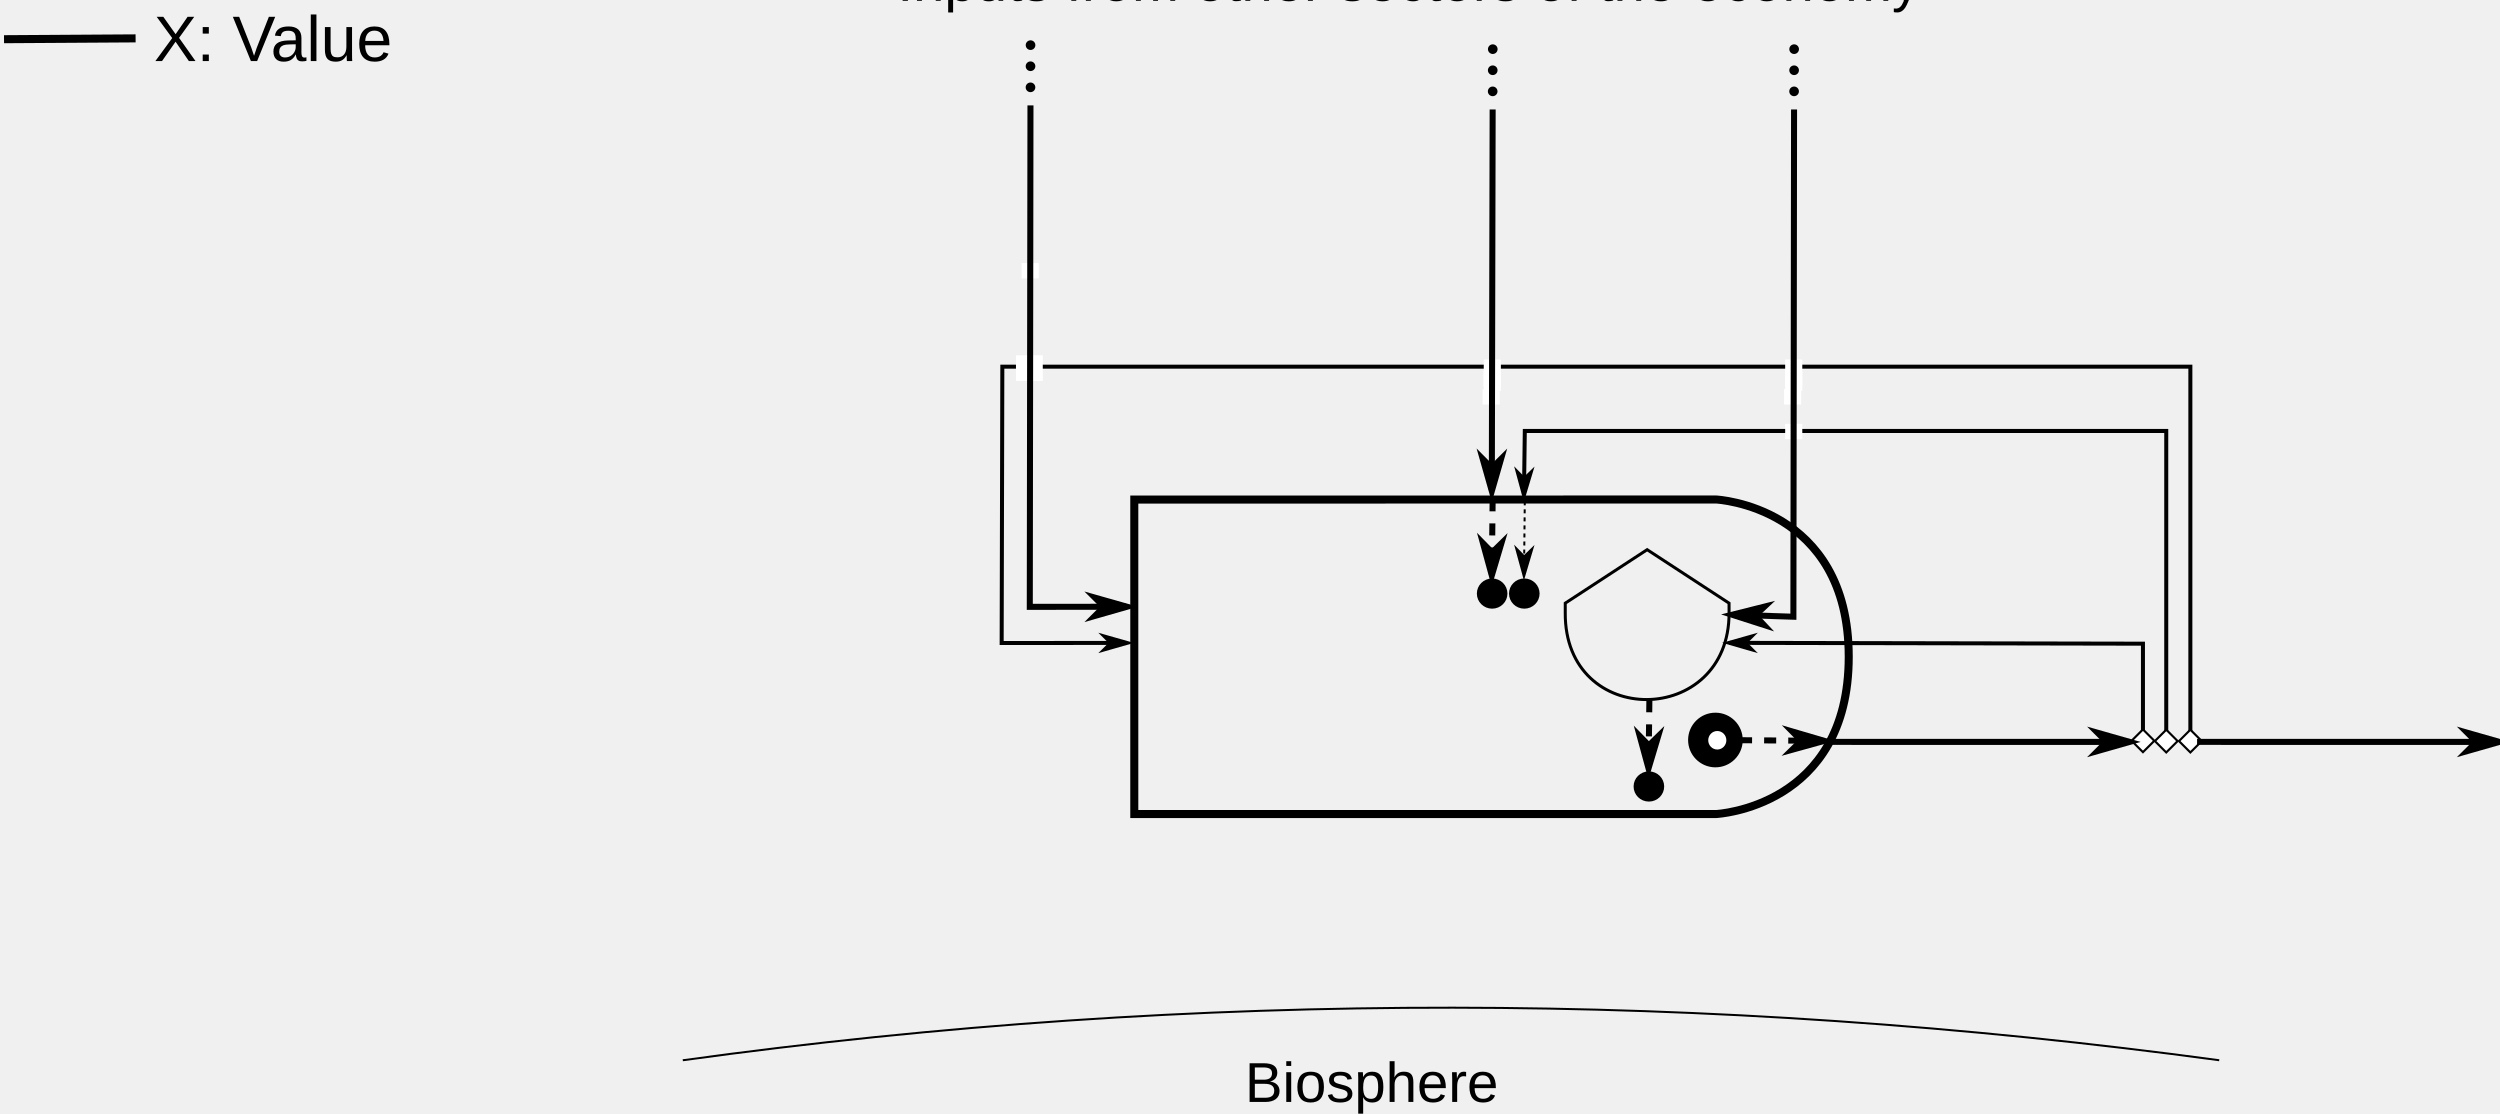
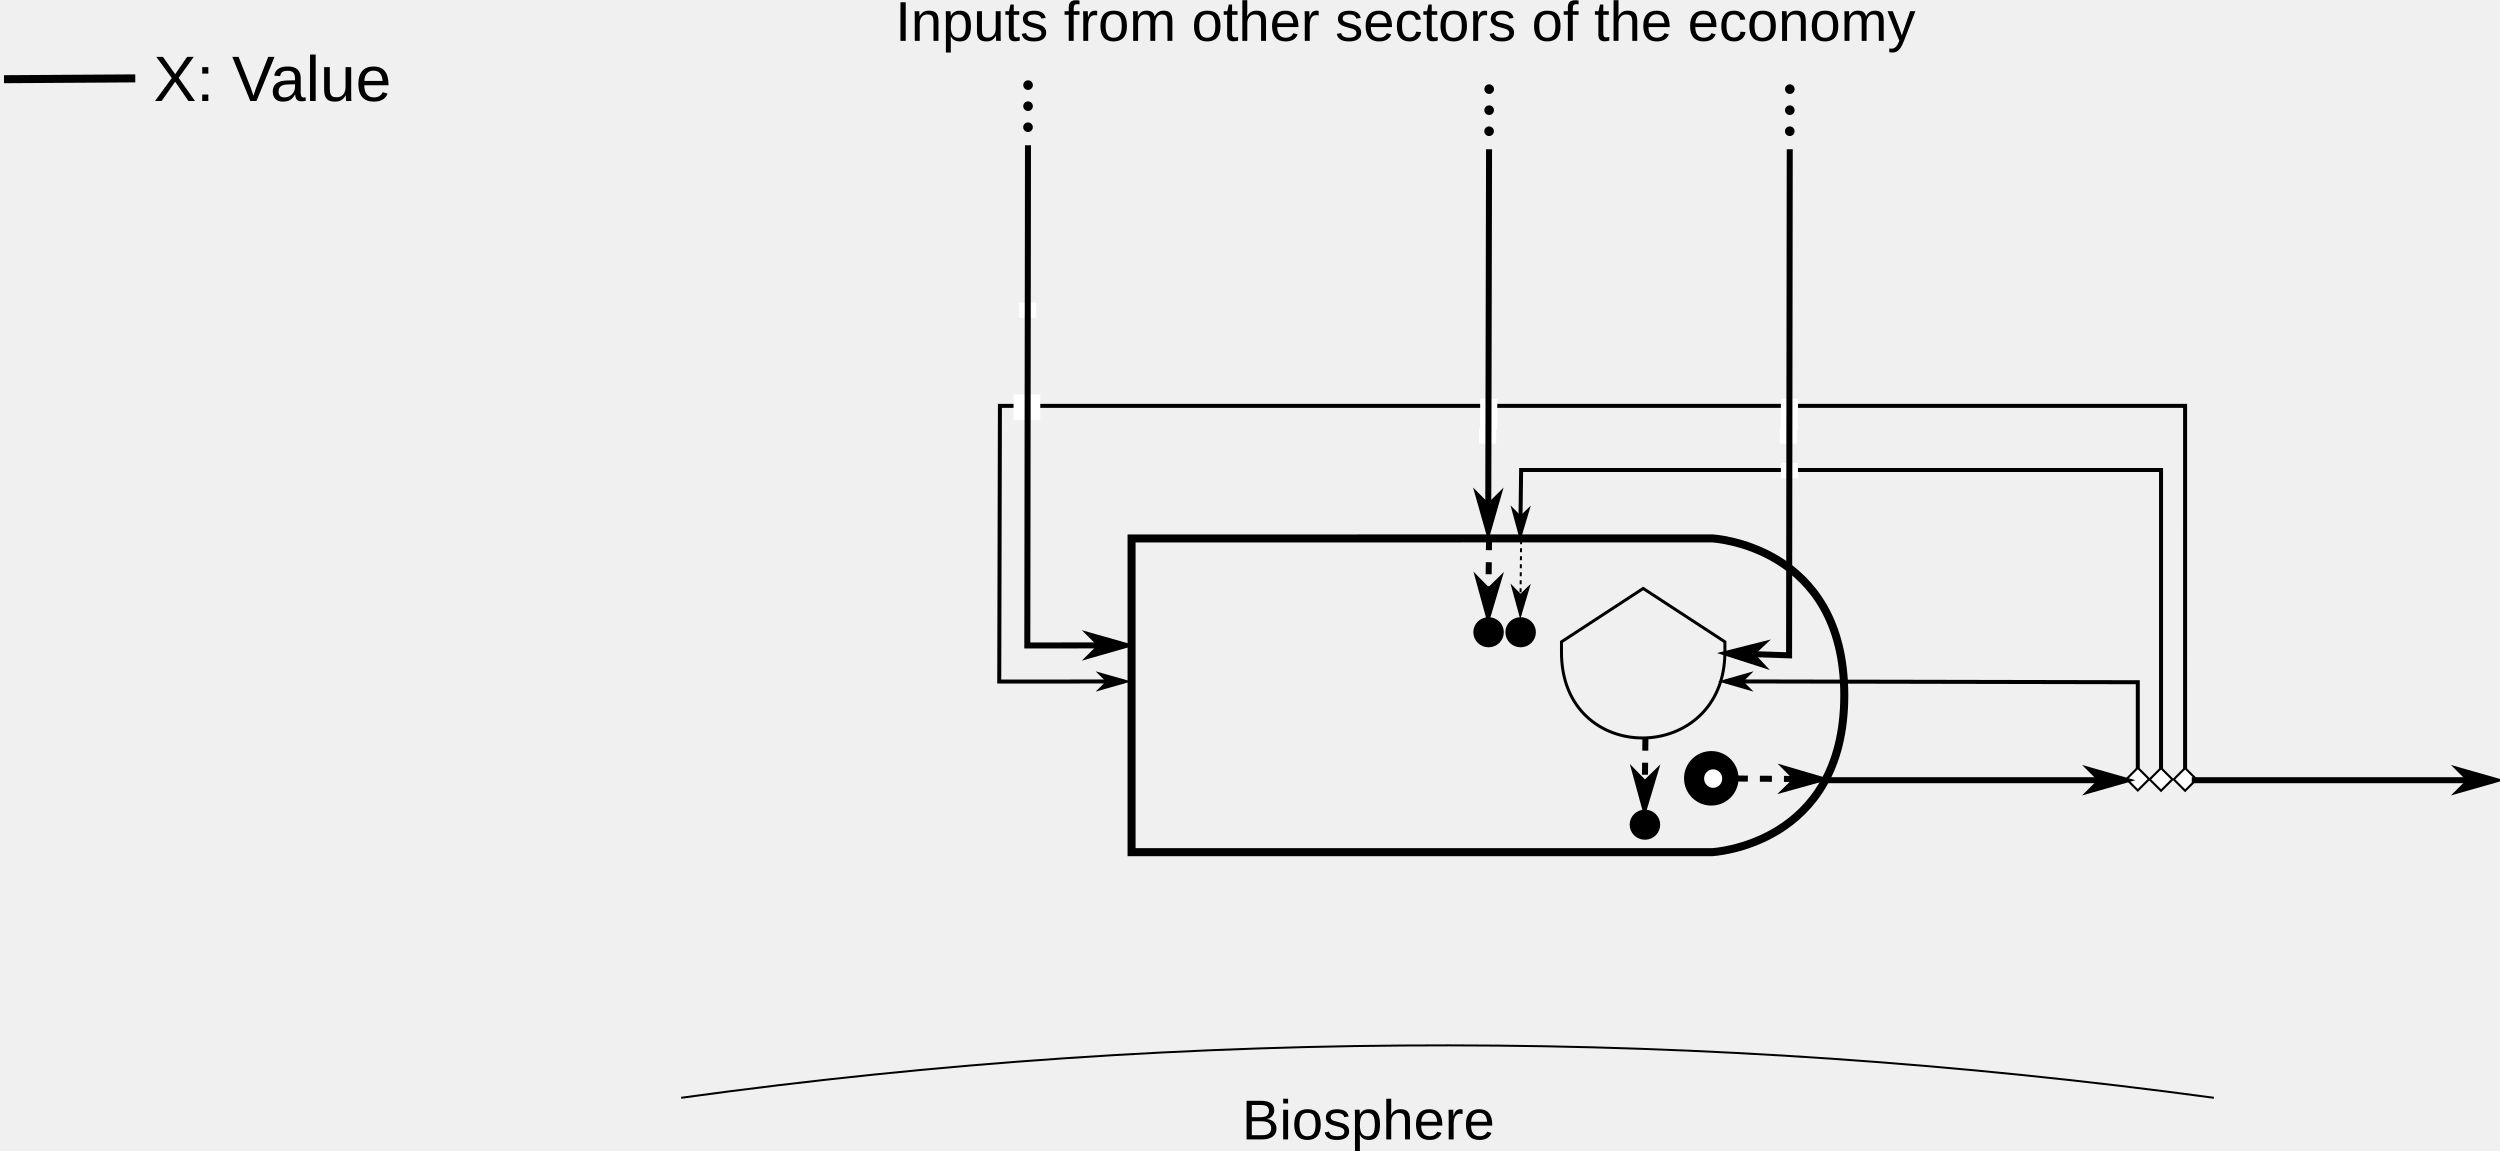
- <svg xmlns="http://www.w3.org/2000/svg" width="1244.111" height="553.949" id="svg2" version="1.1">
+ <svg xmlns="http://www.w3.org/2000/svg" width="1247.111" height="573.949" id="svg2" version="1.1">
  <defs id="defs4">
-     <marker orient="auto" refY="0.0" refX="0.0" id="EmptyDiamondM" style="overflow:visible">
-       <path id="path4069" d="M 0,-7.071 L -7.071,0 L 0,7.071 L 7.071,0 L 0,-7.071 z " style="fill-rule:evenodd;fill:#FFFFFF;stroke:#000000;stroke-width:1.0pt;marker-start:none" transform="scale(0.4)" />
+     <marker orient="auto" refY="0" refX="0" id="EmptyDiamondM" style="overflow:visible">
+       <path id="path4069" d="M 0,-7.071 -7.071,0 0,7.071 7.071,0 0,-7.071 z" style="fill:#ffffff;fill-rule:evenodd;stroke:#000000;stroke-width:1pt;marker-start:none" transform="scale(0.4,0.4)" />
    </marker>
-     <marker orient="auto" refY="0.0" refX="0.0" id="Arrow1Mend" style="overflow:visible;">
-       <path id="path4217" d="M 0.0,0.0 L 5.0,-5.0 L -12.5,0.0 L 5.0,5.0 L 0.0,0.0 z " style="fill-rule:evenodd;stroke:#000000;stroke-width:1.0pt;marker-start:none;" transform="scale(0.4) rotate(180) translate(10,0)" />
+     <marker orient="auto" refY="0" refX="0" id="Arrow1Mend" style="overflow:visible">
+       <path id="path4217" d="M 0,0 5,-5 -12.5,0 5,5 0,0 z" style="fill-rule:evenodd;stroke:#000000;stroke-width:1pt;marker-start:none" transform="matrix(-0.4,0,0,-0.4,-4,0)" />
    </marker>
-     <marker orient="auto" refY="0.0" refX="0.0" id="DotL" style="overflow:visible">
-       <path id="path4127" d="M -2.5,-1.0 C -2.5,1.76 -4.74,4.0 -7.5,4.0 C -10.26,4.0 -12.5,1.76 -12.5,-1.0 C -12.5,-3.76 -10.26,-6.0 -7.5,-6.0 C -4.74,-6.0 -2.5,-3.76 -2.5,-1.0 z " style="fill-rule:evenodd;stroke:#000000;stroke-width:1.0pt;marker-start:none;marker-end:none" transform="scale(0.8) translate(7.4, 1)" />
+     <marker orient="auto" refY="0" refX="0" id="DotL" style="overflow:visible">
+       <path id="path4127" d="m -2.5,-1 c 0,2.76 -2.24,5 -5,5 -2.76,0 -5,-2.24 -5,-5 0,-2.76 2.24,-5 5,-5 2.76,0 5,2.24 5,5 z" style="fill-rule:evenodd;stroke:#000000;stroke-width:1pt;marker-start:none;marker-end:none" transform="matrix(0.8,0,0,0.8,5.92,0.8)" />
    </marker>
    <marker orient="auto" refY="0" refX="0" id="Arrow2Mend" style="overflow:visible">
      <path id="path3888" style="font-size:12px;fill-rule:evenodd;stroke-width:0.625;stroke-linejoin:round" d="M 8.719,4.034 -2.207,0.016 8.719,-4.002 c -1.745,2.372 -1.735,5.617 -6e-7,8.035 z" transform="scale(-0.6,-0.6)" />
    </marker>
    <marker orient="auto" refY="0" refX="0" id="EmptyDiamondL" style="overflow:visible">
      <path id="path3968" d="M 0,-7.071 -7.071,0 0,7.071 7.071,0 0,-7.071 z" style="fill:#ffffff;fill-rule:evenodd;stroke:#000000;stroke-width:1pt;marker-start:none" transform="scale(0.8,0.8)" />
    </marker>
    <marker style="overflow:visible" id="InfiniteLineStart" refX="0" refY="0" orient="auto">
      <g id="g4034" transform="translate(-13,0)">
        <circle d="M 3.8,0 C 3.8,0.442 3.442,0.8 3,0.8 2.558,0.8 2.2,0.442 2.2,0 c 0,-0.442 0.358,-0.8 0.8,-0.8 0.442,0 0.8,0.358 0.8,0.8 z" id="circle4036" r="0.8" cy="0" cx="3" />
        <circle d="M 7.3,0 C 7.3,0.442 6.942,0.8 6.5,0.8 6.058,0.8 5.7,0.442 5.7,0 c 0,-0.442 0.358,-0.8 0.8,-0.8 0.442,0 0.8,0.358 0.8,0.8 z" id="circle4038" r="0.8" cy="0" cx="6.5" />
        <circle d="M 10.8,0 C 10.8,0.442 10.442,0.8 10,0.8 9.558,0.8 9.2,0.442 9.2,0 c 0,-0.442 0.358,-0.8 0.8,-0.8 0.442,0 0.8,0.358 0.8,0.8 z" id="circle4040" r="0.8" cy="0" cx="10" />
      </g>
    </marker>
    <marker orient="auto" refY="0" refX="0" id="Arrow1Lend" style="overflow:visible">
      <path id="path3792" d="M 0,0 5,-5 -12.5,0 5,5 0,0 z" style="fill-rule:evenodd;stroke:#000000;stroke-width:1pt;marker-start:none" transform="matrix(-0.8,0,0,-0.8,-10,0)" />
    </marker>
    <marker orient="auto" refY="0" refX="0" id="Arrow1Lstart-0" style="overflow:visible">
      <path id="path4143-5" d="M 0,0 5,-5 -12.5,0 5,5 0,0 z" style="fill-rule:evenodd;stroke:#000000;stroke-width:1pt;marker-start:none" transform="matrix(0.8,0,0,0.8,10,0)" />
    </marker>
    <marker orient="auto" refY="0" refX="0" id="Arrow1Lend-7" style="overflow:visible">
      <path id="path4132-0" d="M 0,0 5,-5 -12.5,0 5,5 0,0 z" style="fill-rule:evenodd;stroke:#000000;stroke-width:1pt;marker-start:none" transform="matrix(-0.8,0,0,-0.8,-10,0)" />
    </marker>
    <marker style="overflow:visible" id="InfiniteLineStart-0" refX="0" refY="0" orient="auto">
      <g id="g4065-5" transform="translate(-13,0)">
        <circle d="M 3.8,0 C 3.8,0.442 3.442,0.8 3,0.8 2.558,0.8 2.2,0.442 2.2,0 c 0,-0.442 0.358,-0.8 0.8,-0.8 0.442,0 0.8,0.358 0.8,0.8 z" id="circle4067-6" r="0.8" cy="0" cx="3" />
        <circle d="M 7.3,0 C 7.3,0.442 6.942,0.8 6.5,0.8 6.058,0.8 5.7,0.442 5.7,0 c 0,-0.442 0.358,-0.8 0.8,-0.8 0.442,0 0.8,0.358 0.8,0.8 z" id="circle4069-78" r="0.8" cy="0" cx="6.5" />
        <circle d="M 10.8,0 C 10.8,0.442 10.442,0.8 10,0.8 9.558,0.8 9.2,0.442 9.2,0 c 0,-0.442 0.358,-0.8 0.8,-0.8 0.442,0 0.8,0.358 0.8,0.8 z" id="circle4071-06" r="0.8" cy="0" cx="10" />
      </g>
    </marker>
    <marker orient="auto" refY="0" refX="0" id="EmptyDiamondL-1" style="overflow:visible">
      <path id="path4169" d="M 0,-7.071 -7.071,0 0,7.071 7.071,0 0,-7.071 z" style="fill:#ffffff;fill-rule:evenodd;stroke:#000000;stroke-width:1pt;marker-start:none" transform="scale(0.8,0.8)" />
    </marker>
    <marker orient="auto" refY="0" refX="0" id="Arrow1Lstart-7" style="overflow:visible">
      <path id="path4143-9" d="M 0,0 5,-5 -12.5,0 5,5 0,0 z" style="fill-rule:evenodd;stroke:#000000;stroke-width:1pt;marker-start:none" transform="matrix(0.8,0,0,0.8,10,0)" />
    </marker>
    <marker orient="auto" refY="0" refX="0" id="Arrow1Lend-0" style="overflow:visible">
      <path id="path4132-2" d="M 0,0 5,-5 -12.5,0 5,5 0,0 z" style="fill-rule:evenodd;stroke:#000000;stroke-width:1pt;marker-start:none" transform="matrix(-0.8,0,0,-0.8,-10,0)" />
    </marker>
    <marker style="overflow:visible" id="InfiniteLineStart-3" refX="0" refY="0" orient="auto">
      <g id="g4065-9" transform="translate(-13,0)">
        <circle d="M 3.8,0 C 3.8,0.442 3.442,0.8 3,0.8 2.558,0.8 2.2,0.442 2.2,0 c 0,-0.442 0.358,-0.8 0.8,-0.8 0.442,0 0.8,0.358 0.8,0.8 z" id="circle4067-9" r="0.8" cy="0" cx="3" />
        <circle d="M 7.3,0 C 7.3,0.442 6.942,0.8 6.5,0.8 6.058,0.8 5.7,0.442 5.7,0 c 0,-0.442 0.358,-0.8 0.8,-0.8 0.442,0 0.8,0.358 0.8,0.8 z" id="circle4069-7" r="0.8" cy="0" cx="6.5" />
        <circle d="M 10.8,0 C 10.8,0.442 10.442,0.8 10,0.8 9.558,0.8 9.2,0.442 9.2,0 c 0,-0.442 0.358,-0.8 0.8,-0.8 0.442,0 0.8,0.358 0.8,0.8 z" id="circle4071-0" r="0.8" cy="0" cx="10" />
      </g>
    </marker>
    <marker orient="auto" refY="0" refX="0" id="InfiniteLineStart-7" style="overflow:visible">
      <g transform="translate(-13,0)" id="g4065">
        <circle cx="3" cy="0" r="0.8" id="circle4067" d="M 3.8,0 C 3.8,0.442 3.442,0.8 3,0.8 2.558,0.8 2.2,0.442 2.2,0 c 0,-0.442 0.358,-0.8 0.8,-0.8 0.442,0 0.8,0.358 0.8,0.8 z" />
        <circle cx="6.5" cy="0" r="0.8" id="circle4069" d="M 7.3,0 C 7.3,0.442 6.942,0.8 6.5,0.8 6.058,0.8 5.7,0.442 5.7,0 c 0,-0.442 0.358,-0.8 0.8,-0.8 0.442,0 0.8,0.358 0.8,0.8 z" />
        <circle cx="10" cy="0" r="0.8" id="circle4071" d="M 10.8,0 C 10.8,0.442 10.442,0.8 10,0.8 9.558,0.8 9.2,0.442 9.2,0 c 0,-0.442 0.358,-0.8 0.8,-0.8 0.442,0 0.8,0.358 0.8,0.8 z" />
      </g>
    </marker>
    <marker style="overflow:visible" id="Arrow1Lend-2" refX="0" refY="0" orient="auto">
      <path transform="matrix(-0.8,0,0,-0.8,-10,0)" style="fill-rule:evenodd;stroke:#000000;stroke-width:1pt;marker-start:none" d="M 0,0 5,-5 -12.5,0 5,5 0,0 z" id="path4132" />
    </marker>
    <marker style="overflow:visible" id="Arrow1Lstart" refX="0" refY="0" orient="auto">
      <path transform="matrix(0.8,0,0,0.8,10,0)" style="fill-rule:evenodd;stroke:#000000;stroke-width:1pt;marker-start:none" d="M 0,0 5,-5 -12.5,0 5,5 0,0 z" id="path4143" />
    </marker>
    <marker orient="auto" refY="0" refX="0" id="Arrow1Lstart-8" style="overflow:visible">
      <path id="path4143-58" d="M 0,0 5,-5 -12.5,0 5,5 0,0 z" style="fill-rule:evenodd;stroke:#000000;stroke-width:1pt;marker-start:none" transform="matrix(0.8,0,0,0.8,10,0)" />
    </marker>
    <marker orient="auto" refY="0" refX="0" id="Arrow1Lend-2-4" style="overflow:visible">
      <path id="path4132-1" d="M 0,0 5,-5 -12.5,0 5,5 0,0 z" style="fill-rule:evenodd;stroke:#000000;stroke-width:1pt;marker-start:none" transform="matrix(-0.8,0,0,-0.8,-10,0)" />
    </marker>
    <marker style="overflow:visible" id="InfiniteLineStart-7-0" refX="0" refY="0" orient="auto">
      <g id="g4065-6" transform="translate(-13,0)">
        <circle d="M 3.8,0 C 3.8,0.442 3.442,0.8 3,0.8 2.558,0.8 2.2,0.442 2.2,0 c 0,-0.442 0.358,-0.8 0.8,-0.8 0.442,0 0.8,0.358 0.8,0.8 z" id="circle4067-2" r="0.8" cy="0" cx="3" />
        <circle d="M 7.3,0 C 7.3,0.442 6.942,0.8 6.5,0.8 6.058,0.8 5.7,0.442 5.7,0 c 0,-0.442 0.358,-0.8 0.8,-0.8 0.442,0 0.8,0.358 0.8,0.8 z" id="circle4069-4" r="0.8" cy="0" cx="6.5" />
        <circle d="M 10.8,0 C 10.8,0.442 10.442,0.8 10,0.8 9.558,0.8 9.2,0.442 9.2,0 c 0,-0.442 0.358,-0.8 0.8,-0.8 0.442,0 0.8,0.358 0.8,0.8 z" id="circle4071-7" r="0.8" cy="0" cx="10" />
      </g>
    </marker>
    <marker orient="auto" refY="0" refX="0" id="InfiniteLineStart-3-4" style="overflow:visible">
      <g transform="translate(-13,0)" id="g4065-9-7">
        <circle cx="3" cy="0" r="0.8" id="circle4067-9-8" d="M 3.8,0 C 3.8,0.442 3.442,0.8 3,0.8 2.558,0.8 2.2,0.442 2.2,0 c 0,-0.442 0.358,-0.8 0.8,-0.8 0.442,0 0.8,0.358 0.8,0.8 z" />
        <circle cx="6.5" cy="0" r="0.8" id="circle4069-7-4" d="M 7.3,0 C 7.3,0.442 6.942,0.8 6.5,0.8 6.058,0.8 5.7,0.442 5.7,0 c 0,-0.442 0.358,-0.8 0.8,-0.8 0.442,0 0.8,0.358 0.8,0.8 z" />
        <circle cx="10" cy="0" r="0.8" id="circle4071-0-0" d="M 10.8,0 C 10.8,0.442 10.442,0.8 10,0.8 9.558,0.8 9.2,0.442 9.2,0 c 0,-0.442 0.358,-0.8 0.8,-0.8 0.442,0 0.8,0.358 0.8,0.8 z" />
      </g>
    </marker>
    <marker style="overflow:visible" id="Arrow1Lend-0-0" refX="0" refY="0" orient="auto">
      <path transform="matrix(-0.8,0,0,-0.8,-10,0)" style="fill-rule:evenodd;stroke:#000000;stroke-width:1pt;marker-start:none" d="M 0,0 5,-5 -12.5,0 5,5 0,0 z" id="path4132-2-6" />
    </marker>
    <marker style="overflow:visible" id="Arrow1Lstart-7-7" refX="0" refY="0" orient="auto">
      <path transform="matrix(0.8,0,0,0.8,10,0)" style="fill-rule:evenodd;stroke:#000000;stroke-width:1pt;marker-start:none" d="M 0,0 5,-5 -12.5,0 5,5 0,0 z" id="path4143-9-5" />
    </marker>
    <marker style="overflow:visible" id="EmptyDiamondL-1-7" refX="0" refY="0" orient="auto">
      <path transform="scale(0.8,0.8)" style="fill:#ffffff;fill-rule:evenodd;stroke:#000000;stroke-width:1pt;marker-start:none" d="M 0,-7.071 -7.071,0 0,7.071 7.071,0 0,-7.071 z" id="path4169-5" />
    </marker>
    <marker orient="auto" refY="0" refX="0" id="InfiniteLineStart-0-0" style="overflow:visible">
      <g transform="translate(-13,0)" id="g4065-5-9">
        <circle cx="3" cy="0" r="0.8" id="circle4067-6-3" d="M 3.8,0 C 3.8,0.442 3.442,0.8 3,0.8 2.558,0.8 2.2,0.442 2.2,0 c 0,-0.442 0.358,-0.8 0.8,-0.8 0.442,0 0.8,0.358 0.8,0.8 z" />
        <circle cx="6.5" cy="0" r="0.8" id="circle4069-78-4" d="M 7.3,0 C 7.3,0.442 6.942,0.8 6.5,0.8 6.058,0.8 5.7,0.442 5.7,0 c 0,-0.442 0.358,-0.8 0.8,-0.8 0.442,0 0.8,0.358 0.8,0.8 z" />
        <circle cx="10" cy="0" r="0.8" id="circle4071-06-0" d="M 10.8,0 C 10.8,0.442 10.442,0.8 10,0.8 9.558,0.8 9.2,0.442 9.2,0 c 0,-0.442 0.358,-0.8 0.8,-0.8 0.442,0 0.8,0.358 0.8,0.8 z" />
      </g>
    </marker>
    <marker style="overflow:visible" id="Arrow1Lend-7-5" refX="0" refY="0" orient="auto">
      <path transform="matrix(-0.8,0,0,-0.8,-10,0)" style="fill-rule:evenodd;stroke:#000000;stroke-width:1pt;marker-start:none" d="M 0,0 5,-5 -12.5,0 5,5 0,0 z" id="path4132-0-9" />
    </marker>
    <marker style="overflow:visible" id="Arrow1Lstart-0-4" refX="0" refY="0" orient="auto">
      <path transform="matrix(0.8,0,0,0.8,10,0)" style="fill-rule:evenodd;stroke:#000000;stroke-width:1pt;marker-start:none" d="M 0,0 5,-5 -12.5,0 5,5 0,0 z" id="path4143-5-9" />
    </marker>
    <marker style="overflow:visible" id="Arrow1Lend-1" refX="0" refY="0" orient="auto">
      <path transform="matrix(-0.8,0,0,-0.8,-10,0)" style="fill-rule:evenodd;stroke:#000000;stroke-width:1pt;marker-start:none" d="M 0,0 5,-5 -12.5,0 5,5 0,0 z" id="path3792-1" />
    </marker>
    <marker orient="auto" refY="0" refX="0" id="InfiniteLineStart-8" style="overflow:visible">
      <g transform="translate(-13,0)" id="g4034-7">
        <circle cx="3" cy="0" r="0.8" id="circle4036-1" d="M 3.8,0 C 3.8,0.442 3.442,0.8 3,0.8 2.558,0.8 2.2,0.442 2.2,0 c 0,-0.442 0.358,-0.8 0.8,-0.8 0.442,0 0.8,0.358 0.8,0.8 z" />
        <circle cx="6.5" cy="0" r="0.8" id="circle4038-9" d="M 7.3,0 C 7.3,0.442 6.942,0.8 6.5,0.8 6.058,0.8 5.7,0.442 5.7,0 c 0,-0.442 0.358,-0.8 0.8,-0.8 0.442,0 0.8,0.358 0.8,0.8 z" />
        <circle cx="10" cy="0" r="0.8" id="circle4040-3" d="M 10.8,0 C 10.8,0.442 10.442,0.8 10,0.8 9.558,0.8 9.2,0.442 9.2,0 c 0,-0.442 0.358,-0.8 0.8,-0.8 0.442,0 0.8,0.358 0.8,0.8 z" />
      </g>
    </marker>
    <marker style="overflow:visible" id="EmptyDiamondL-4" refX="0" refY="0" orient="auto">
      <path transform="scale(0.8,0.8)" style="fill:#ffffff;fill-rule:evenodd;stroke:#000000;stroke-width:1pt;marker-start:none" d="M 0,-7.071 -7.071,0 0,7.071 7.071,0 0,-7.071 z" id="path3968-8" />
    </marker>
    <marker style="overflow:visible" id="Arrow2Mend-9" refX="0" refY="0" orient="auto">
      <path transform="scale(-0.6,-0.6)" d="M 8.719,4.034 -2.207,0.016 8.719,-4.002 c -1.745,2.372 -1.735,5.617 -6e-7,8.035 z" style="font-size:12px;fill-rule:evenodd;stroke-width:0.625;stroke-linejoin:round" id="path3888-1" />
    </marker>
-     <marker style="overflow:visible" id="DotL-6" refX="0.0" refY="0.0" orient="auto">
-       <path transform="scale(0.8) translate(7.4, 1)" style="fill-rule:evenodd;stroke:#000000;stroke-width:1.0pt;marker-start:none;marker-end:none" d="M -2.5,-1.0 C -2.5,1.76 -4.74,4.0 -7.5,4.0 C -10.26,4.0 -12.5,1.76 -12.5,-1.0 C -12.5,-3.76 -10.26,-6.0 -7.5,-6.0 C -4.74,-6.0 -2.5,-3.76 -2.5,-1.0 z " id="path4127-8" />
+     <marker style="overflow:visible" id="DotL-6" refX="0" refY="0" orient="auto">
+       <path transform="matrix(0.8,0,0,0.8,5.92,0.8)" style="fill-rule:evenodd;stroke:#000000;stroke-width:1pt;marker-start:none;marker-end:none" d="m -2.5,-1 c 0,2.76 -2.24,5 -5,5 -2.76,0 -5,-2.24 -5,-5 0,-2.76 2.24,-5 5,-5 2.76,0 5,2.24 5,5 z" id="path4127-8" />
    </marker>
-     <marker style="overflow:visible;" id="Arrow1Mend-2" refX="0.0" refY="0.0" orient="auto">
-       <path transform="scale(0.4) rotate(180) translate(10,0)" style="fill-rule:evenodd;stroke:#000000;stroke-width:1.0pt;marker-start:none;" d="M 0.0,0.0 L 5.0,-5.0 L -12.5,0.0 L 5.0,5.0 L 0.0,0.0 z " id="path4033" />
+     <marker style="overflow:visible" id="Arrow1Mend-2" refX="0" refY="0" orient="auto">
+       <path transform="matrix(-0.4,0,0,-0.4,-4,0)" style="fill-rule:evenodd;stroke:#000000;stroke-width:1pt;marker-start:none" d="M 0,0 5,-5 -12.5,0 5,5 0,0 z" id="path4033" />
    </marker>
-     <marker style="overflow:visible" id="EmptyDiamondM-3" refX="0.0" refY="0.0" orient="auto">
-       <path transform="scale(0.4)" style="fill-rule:evenodd;fill:#FFFFFF;stroke:#000000;stroke-width:1.0pt;marker-start:none" d="M 0,-7.071 L -7.071,0 L 0,7.071 L 7.071,0 L 0,-7.071 z " id="path4134" />
+     <marker style="overflow:visible" id="EmptyDiamondM-3" refX="0" refY="0" orient="auto">
+       <path transform="scale(0.4,0.4)" style="fill:#ffffff;fill-rule:evenodd;stroke:#000000;stroke-width:1pt;marker-start:none" d="M 0,-7.071 -7.071,0 0,7.071 7.071,0 0,-7.071 z" id="path4134" />
    </marker>
  </defs>
-   <g id="layer1" transform="translate(833.1399,-154.8821)">
+   <g id="layer1" transform="translate(833.1399,-134.8821)">
    <text xml:space="preserve" style="font-size:32px;font-style:normal;font-variant:normal;font-weight:bold;font-stretch:expanded;text-align:start;line-height:125%;letter-spacing:0px;word-spacing:0px;text-anchor:start;fill:#000000;fill-opacity:1;stroke:none;font-family:Engravers MT;-inkscape-font-specification:Engravers MT Bold Expanded" x="170.478" y="1351.427" id="text6668-3">
      <tspan id="tspan6670-7" x="170.478" y="1351.427" />
    </text>
    <path style="fill:none;stroke:#000000;stroke-width:4;stroke-linecap:butt;stroke-linejoin:miter;stroke-opacity:1;marker-start:none;marker-end:none" d="m -831.14,174.394 65.479,-0.414" id="path4736" />
    <text id="text5906" y="185.267" x="-756.526" style="font-size:32px;font-style:normal;font-variant:normal;font-weight:normal;font-stretch:normal;text-align:start;line-height:125%;letter-spacing:0px;word-spacing:0px;text-anchor:start;fill:#000000;fill-opacity:1;stroke:none;font-family:Arial;-inkscape-font-specification:Arial" xml:space="preserve">
      <tspan y="185.267" x="-756.526" id="tspan5908">X: Value</tspan>
    </text>
    <text xml:space="preserve" style="font-size:32px;font-style:normal;font-variant:normal;font-weight:bold;font-stretch:expanded;text-align:start;line-height:125%;letter-spacing:0px;word-spacing:0px;text-anchor:start;fill:#000000;fill-opacity:1;stroke:none;font-family:Engravers MT;-inkscape-font-specification:Engravers MT Bold Expanded" x="292.258" y="107.663" id="text6668" transform="translate(-121.7803,643.7631)">
      <tspan id="tspan6670" x="292.258" y="107.663" />
    </text>
    <path id="path6782" d="m -268.666,403.498 0,156.485 289.541,0 c 0,0 66,-3.206 66,-78.265 0,-75.059 -66,-78.265 -66,-78.265 z" style="fill:none;stroke:#000000;stroke-width:4;stroke-linecap:butt;stroke-linejoin:miter;stroke-opacity:1" />
    <path style="fill:none;stroke:#000000;stroke-width:1.5;stroke-linecap:butt;stroke-linejoin:miter;stroke-opacity:1" d="m 27.306,455.046 -40.754,-26.62 -40.754,26.62 0,4.778 c -0.431,58.107 81.709,57.06 81.531,0 z" id="path6784" />
-     <path style="fill:none;stroke:#000000;stroke-width:3;stroke-linecap:butt;stroke-linejoin:miter;stroke-miterlimit:4;stroke-opacity:1;stroke-dasharray:6,6;stroke-dashoffset:0;marker-start:none;marker-end:url(#Arrow1Mend)" d="m -12.335,503.347 -0.414,33.479" id="path6806" />
+     <path style="fill:none;stroke:#000000;stroke-width:3;stroke-linecap:butt;stroke-linejoin:miter;stroke-miterlimit:4;stroke-opacity:1;stroke-dasharray:6, 6;stroke-dashoffset:0;marker-start:none;marker-end:url(#Arrow1Mend)" d="m -12.335,503.347 -0.414,33.479" id="path6806" />
    <path style="fill:none;stroke:#000000;stroke-width:2;stroke-linecap:butt;stroke-linejoin:miter;stroke-opacity:1;marker-start:url(#EmptyDiamondM);marker-end:url(#Arrow1Mend)" d="m 244.88,523.677 0.005,-154.33 -319.219,0 -0.414,31.479" id="path6820" />
    <path style="fill:none;stroke:#000000;stroke-width:2;stroke-linecap:butt;stroke-linejoin:miter;stroke-opacity:1;marker-start:url(#EmptyDiamondM);marker-end:url(#Arrow1Mend)" d="m 233.286,523.531 0,-48.325 -205.479,-0.414" id="path6822" />
    <path id="path6824" d="m 76.221,524.076 150,0.009" style="fill:none;stroke:#000000;stroke-width:3;stroke-linecap:butt;stroke-linejoin:miter;stroke-opacity:1;marker-end:url(#Arrow1Mend)" />
    <rect y="365.793" x="55.239" height="7.626" width="8.523" id="rect6828" style="fill:#ffffff;fill-opacity:1;stroke:none" />
    <rect style="fill:#ffffff;fill-opacity:1;stroke:none" id="rect6830" width="8.523" height="7.626" x="54.683" y="348.572" />
    <rect style="fill:#ffffff;fill-opacity:1;stroke:none" id="rect6832" width="8.523" height="7.626" x="55.239" y="339.793" />
    <rect y="341.793" x="55.239" height="7.626" width="8.523" id="rect6834" style="fill:#ffffff;fill-opacity:1;stroke:none" />
    <rect y="339.793" x="-94.761" height="7.626" width="8.523" id="rect6836" style="fill:#ffffff;fill-opacity:1;stroke:none" />
    <rect style="fill:#ffffff;fill-opacity:1;stroke:none" id="rect6838" width="8.523" height="7.626" x="-94.761" y="341.793" />
    <path style="fill:none;stroke:#000000;stroke-width:2;stroke-linecap:butt;stroke-linejoin:miter;stroke-opacity:1;marker-start:url(#EmptyDiamondM);marker-end:url(#Arrow1Mend)" d="m 256.88,523.677 0.005,-186.33 -591.219,0 -0.338,137.528 61.924,-0.049" id="path6850" />
    <rect style="fill:#ffffff;fill-opacity:1;stroke:none" id="rect6852" width="13.338" height="12.782" x="-327.548" y="331.666" />
    <rect y="333.793" x="55.239" height="7.626" width="8.523" id="rect6854" style="fill:#ffffff;fill-opacity:1;stroke:none" />
    <rect y="348.572" x="-95.317" height="7.626" width="8.523" id="rect6860" style="fill:#ffffff;fill-opacity:1;stroke:none" />
    <rect y="339.793" x="-94.761" height="7.626" width="8.523" id="rect6862" style="fill:#ffffff;fill-opacity:1;stroke:none" />
    <rect style="fill:#ffffff;fill-opacity:1;stroke:none" id="rect6866" width="8.523" height="7.626" x="-94.761" y="333.793" />
    <path style="fill:none;stroke:#000000;stroke-width:3;stroke-linecap:butt;stroke-linejoin:miter;stroke-opacity:1;marker-start:url(#InfiniteLineStart-7);marker-end:url(#Arrow1Mend)" d="m -90.334,209.347 -0.414,189.479" id="path9595" />
    <path id="path9819" d="M 59.666,209.347 59.333,461.79 29.252,460.826" style="fill:none;stroke:#000000;stroke-width:3;stroke-linecap:butt;stroke-linejoin:miter;stroke-opacity:1;marker-start:url(#InfiniteLineStart-7);marker-end:url(#Arrow1Mend)" />
    <rect y="285.793" x="-324.761" height="7.626" width="8.523" id="rect4717" style="fill:#ffffff;fill-opacity:1;stroke:none" />
    <path style="fill:none;stroke:#000000;stroke-width:3;stroke-linecap:butt;stroke-linejoin:miter;stroke-opacity:1;marker-start:url(#InfiniteLineStart-7);marker-end:url(#Arrow1Mend)" d="m -320.334,207.347 -0.338,249.528 47.924,-0.049" id="path9583" />
    <text id="text4961" y="703.267" x="-131.094" style="font-size:28px;font-style:normal;font-variant:normal;font-weight:normal;font-stretch:normal;text-align:start;line-height:125%;letter-spacing:0px;word-spacing:0px;text-anchor:start;fill:#000000;fill-opacity:1;stroke:none;font-family:Arial;-inkscape-font-specification:Arial" xml:space="preserve">
      <tspan y="703.267" x="-131.094" id="tspan4963" style="text-align:center;text-anchor:middle">Biosphere</tspan>
    </text>
    <text id="text4965" y="155.267" x="-386.526" style="font-size:28px;font-style:normal;font-variant:normal;font-weight:normal;font-stretch:normal;text-align:start;line-height:125%;letter-spacing:0px;word-spacing:0px;text-anchor:start;fill:#000000;fill-opacity:1;stroke:none;font-family:Arial;-inkscape-font-specification:Arial" xml:space="preserve">
      <tspan y="155.267" x="-386.526" id="tspan4967">Inputs from other sectors of the economy</tspan>
    </text>
    <path style="fill:none;stroke:#000000;stroke-width:1px;stroke-linecap:butt;stroke-linejoin:miter;stroke-opacity:1" d="m 341.788,527.876 c 256.212,-35.344 510.705,-34.403 764.592,0" id="path3079" transform="translate(-835.1399,154.6341)" />
    <path style="fill:none;stroke:#000000;stroke-width:3;stroke-linecap:butt;stroke-linejoin:miter;stroke-opacity:1;marker-end:url(#Arrow1Mend)" d="m 260.221,524.076 150,0.009" id="path3154" />
-     <path id="path3167" d="m -90.335,403.347 -0.414,37.479" style="fill:none;stroke:#000000;stroke-width:3;stroke-linecap:butt;stroke-linejoin:miter;stroke-miterlimit:4;stroke-opacity:1;stroke-dasharray:6,6;stroke-dashoffset:0;marker-start:none;marker-end:url(#Arrow1Mend)" />
-     <path style="fill:none;stroke:#000000;stroke-width:1;stroke-linecap:butt;stroke-linejoin:miter;stroke-miterlimit:4;stroke-opacity:1;stroke-dasharray:2,2;stroke-dashoffset:0;marker-start:none;marker-end:url(#Arrow1Lend)" d="m -74.335,404.347 -0.414,37.479" id="path3169" />
-     <path id="path3172" d="m 20.771,523.147 53.479,0.414" style="fill:none;stroke:#000000;stroke-width:3;stroke-linecap:butt;stroke-linejoin:miter;stroke-miterlimit:4;stroke-opacity:1;stroke-dasharray:6,6;stroke-dashoffset:0;marker-start:url(#DotL);marker-end:url(#Arrow1Mend)" />
+     <path id="path3167" d="m -90.335,403.347 -0.414,37.479" style="fill:none;stroke:#000000;stroke-width:3;stroke-linecap:butt;stroke-linejoin:miter;stroke-miterlimit:4;stroke-opacity:1;stroke-dasharray:6, 6;stroke-dashoffset:0;marker-start:none;marker-end:url(#Arrow1Mend)" />
+     <path style="fill:none;stroke:#000000;stroke-width:1;stroke-linecap:butt;stroke-linejoin:miter;stroke-miterlimit:4;stroke-opacity:1;stroke-dasharray:2, 2;stroke-dashoffset:0;marker-start:none;marker-end:url(#Arrow1Lend)" d="m -74.335,404.347 -0.414,37.479" id="path3169" />
+     <path id="path3172" d="m 20.771,523.147 53.479,0.414" style="fill:none;stroke:#000000;stroke-width:3;stroke-linecap:butt;stroke-linejoin:miter;stroke-miterlimit:4;stroke-opacity:1;stroke-dasharray:6, 6;stroke-dashoffset:0;marker-start:url(#DotL);marker-end:url(#Arrow1Mend)" />
    <path style="fill:#ffffff;fill-opacity:1;stroke:#000000;stroke-width:4.345;stroke-linecap:butt;stroke-linejoin:miter;stroke-miterlimit:4;stroke-opacity:1;stroke-dasharray:none;stroke-dashoffset:0" id="path4546" d="m 626.588,318.271 c 0,5.006 -3.805,9.065 -8.498,9.065 -4.693,0 -8.498,-4.058 -8.498,-9.065 0,-5.006 3.805,-9.065 8.498,-9.065 4.693,0 8.498,4.058 8.498,9.065 z" transform="matrix(0.7130579,0,0,0.6684918,-419.2728,310.5105)" />
    <path transform="matrix(0.7130579,0,0,0.6684918,-515.3141,237.5105)" d="m 626.588,318.271 c 0,5.006 -3.805,9.065 -8.498,9.065 -4.693,0 -8.498,-4.058 -8.498,-9.065 0,-5.006 3.805,-9.065 8.498,-9.065 4.693,0 8.498,4.058 8.498,9.065 z" id="path4548" style="fill:#000000;fill-opacity:1;stroke:#000000;stroke-width:4.345;stroke-linecap:butt;stroke-linejoin:miter;stroke-miterlimit:4;stroke-opacity:1;stroke-dasharray:none;stroke-dashoffset:0" />
    <path style="fill:#000000;fill-opacity:1;stroke:#000000;stroke-width:4.345;stroke-linecap:butt;stroke-linejoin:miter;stroke-miterlimit:4;stroke-opacity:1;stroke-dasharray:none;stroke-dashoffset:0" id="path4550" d="m 626.588,318.271 c 0,5.006 -3.805,9.065 -8.498,9.065 -4.693,0 -8.498,-4.058 -8.498,-9.065 0,-5.006 3.805,-9.065 8.498,-9.065 4.693,0 8.498,4.058 8.498,9.065 z" transform="matrix(0.7130579,0,0,0.6684918,-531.3141,237.5105)" />
    <path transform="matrix(0.7130579,0,0,0.6684918,-453.3141,333.5105)" d="m 626.588,318.271 c 0,5.006 -3.805,9.065 -8.498,9.065 -4.693,0 -8.498,-4.058 -8.498,-9.065 0,-5.006 3.805,-9.065 8.498,-9.065 4.693,0 8.498,4.058 8.498,9.065 z" id="path4552" style="fill:#000000;fill-opacity:1;stroke:#000000;stroke-width:4.345;stroke-linecap:butt;stroke-linejoin:miter;stroke-miterlimit:4;stroke-opacity:1;stroke-dasharray:none;stroke-dashoffset:0" />
  </g>
</svg>
